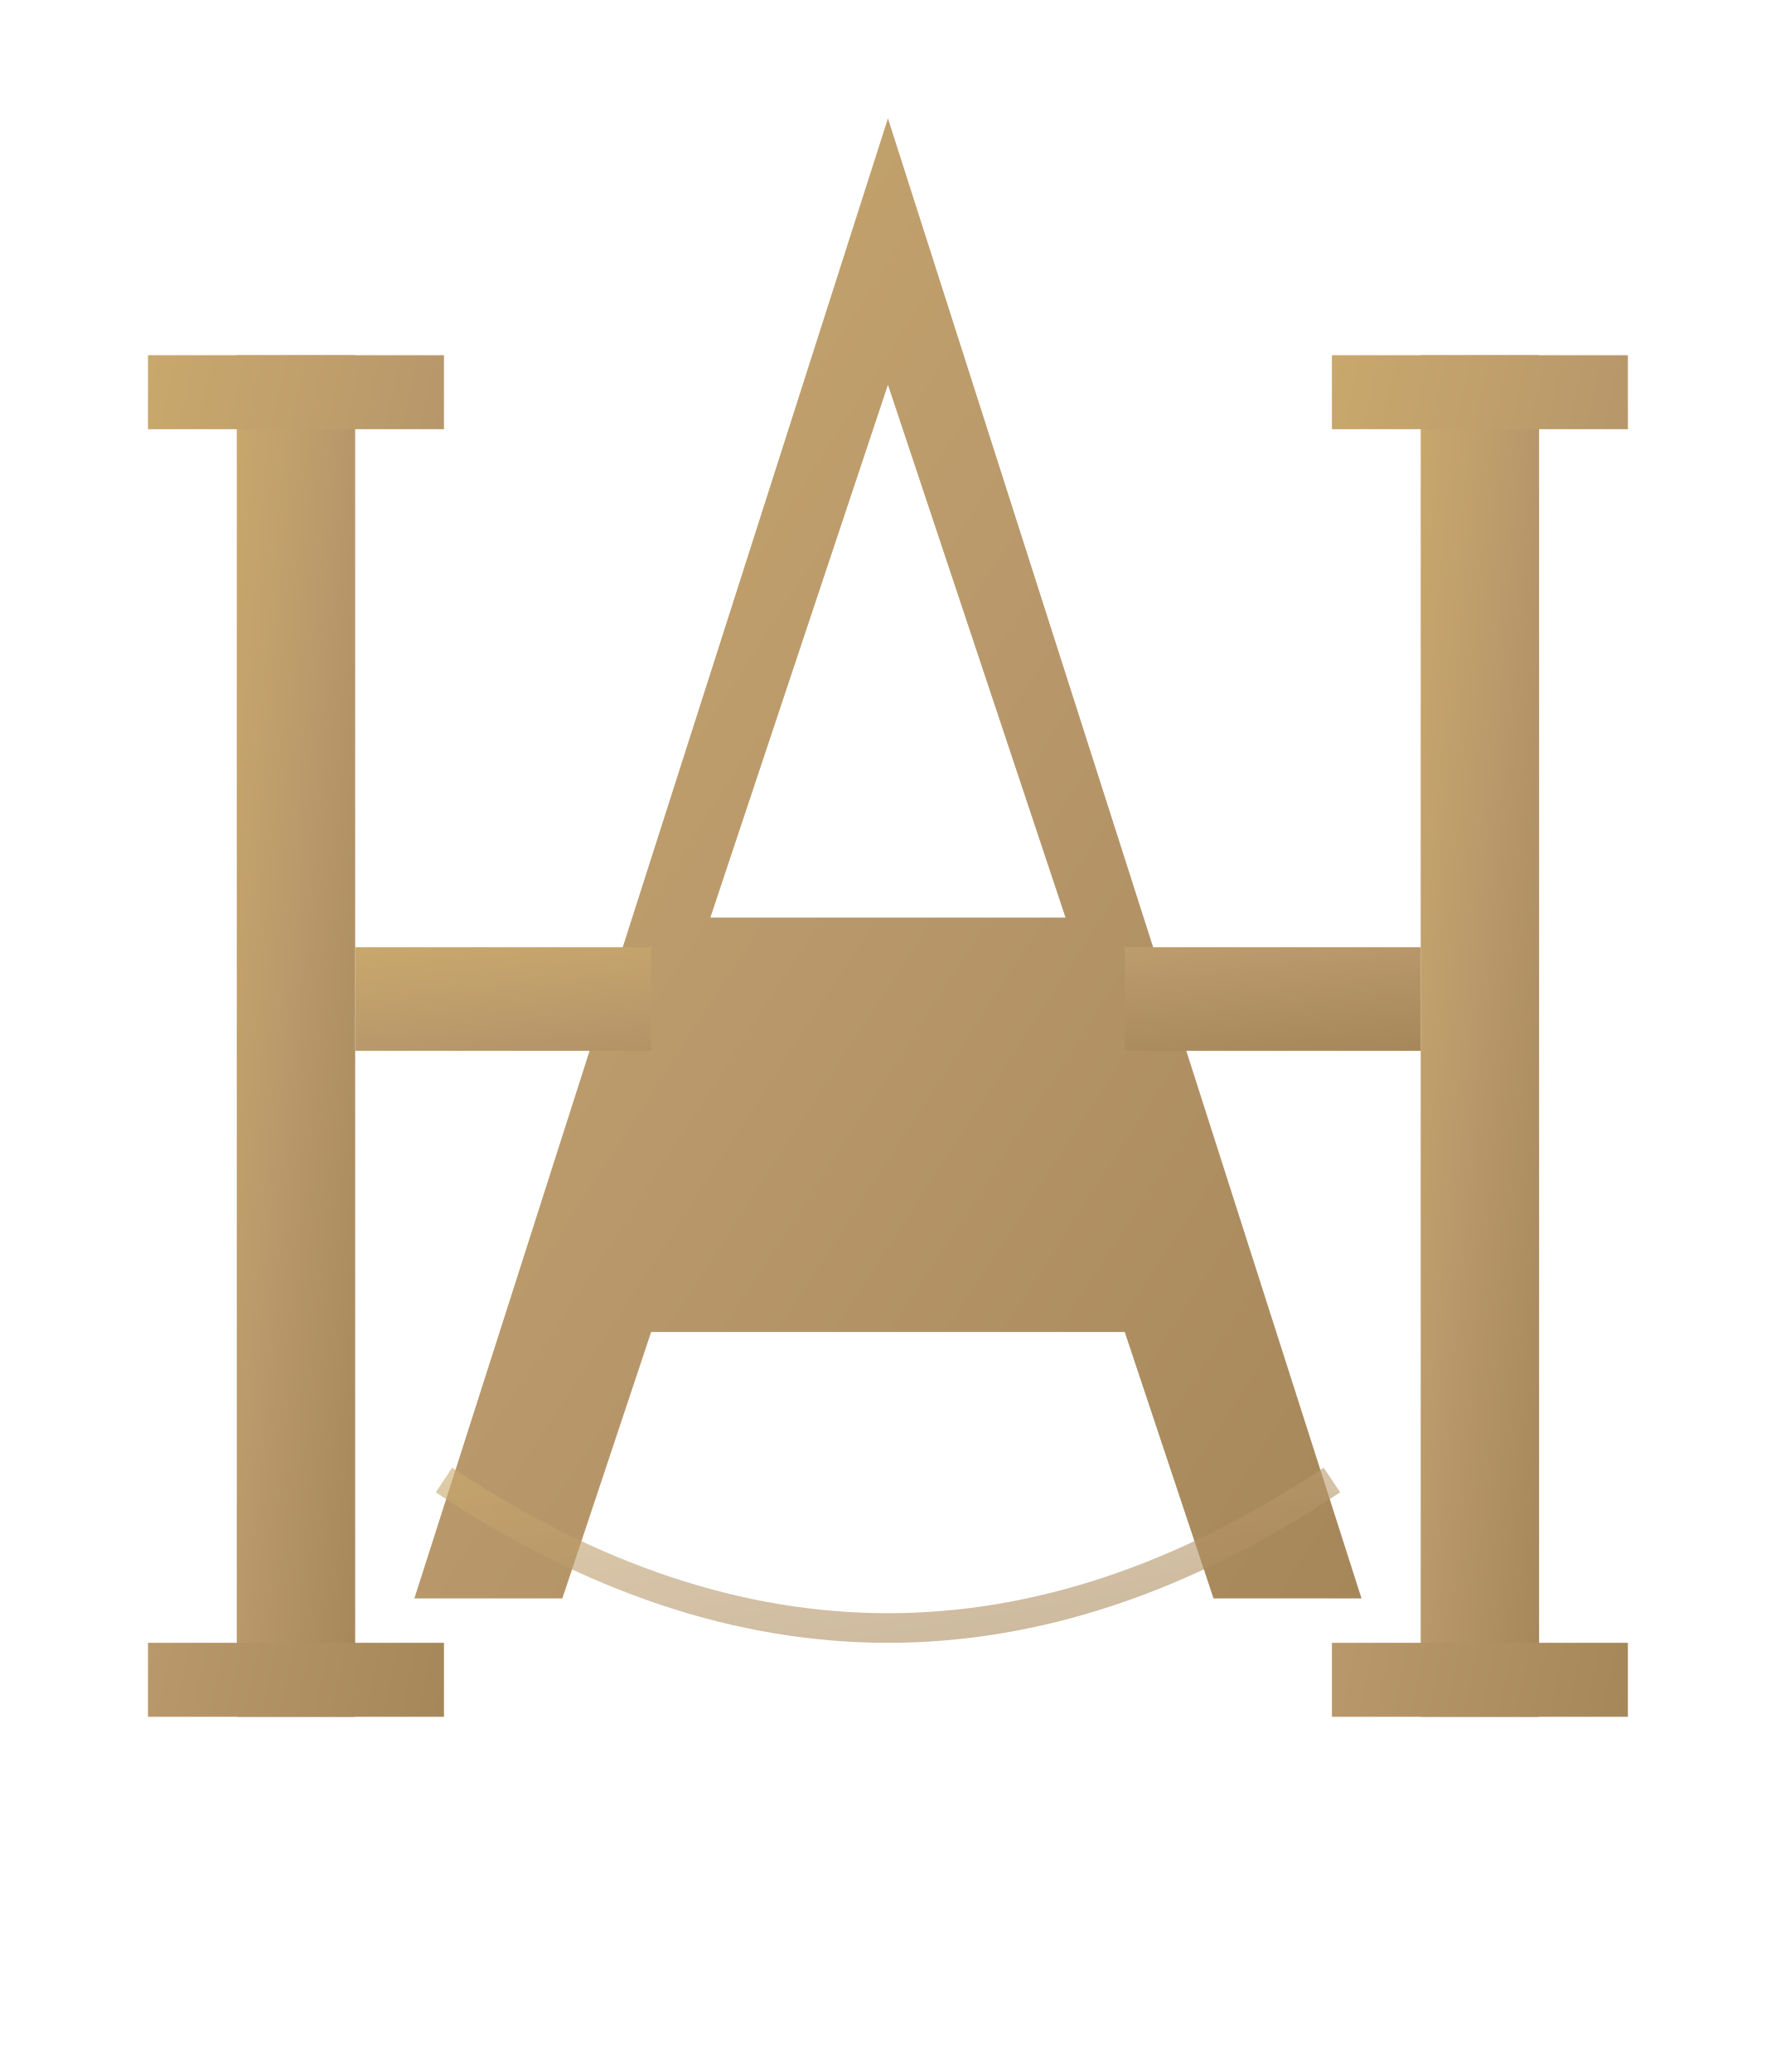
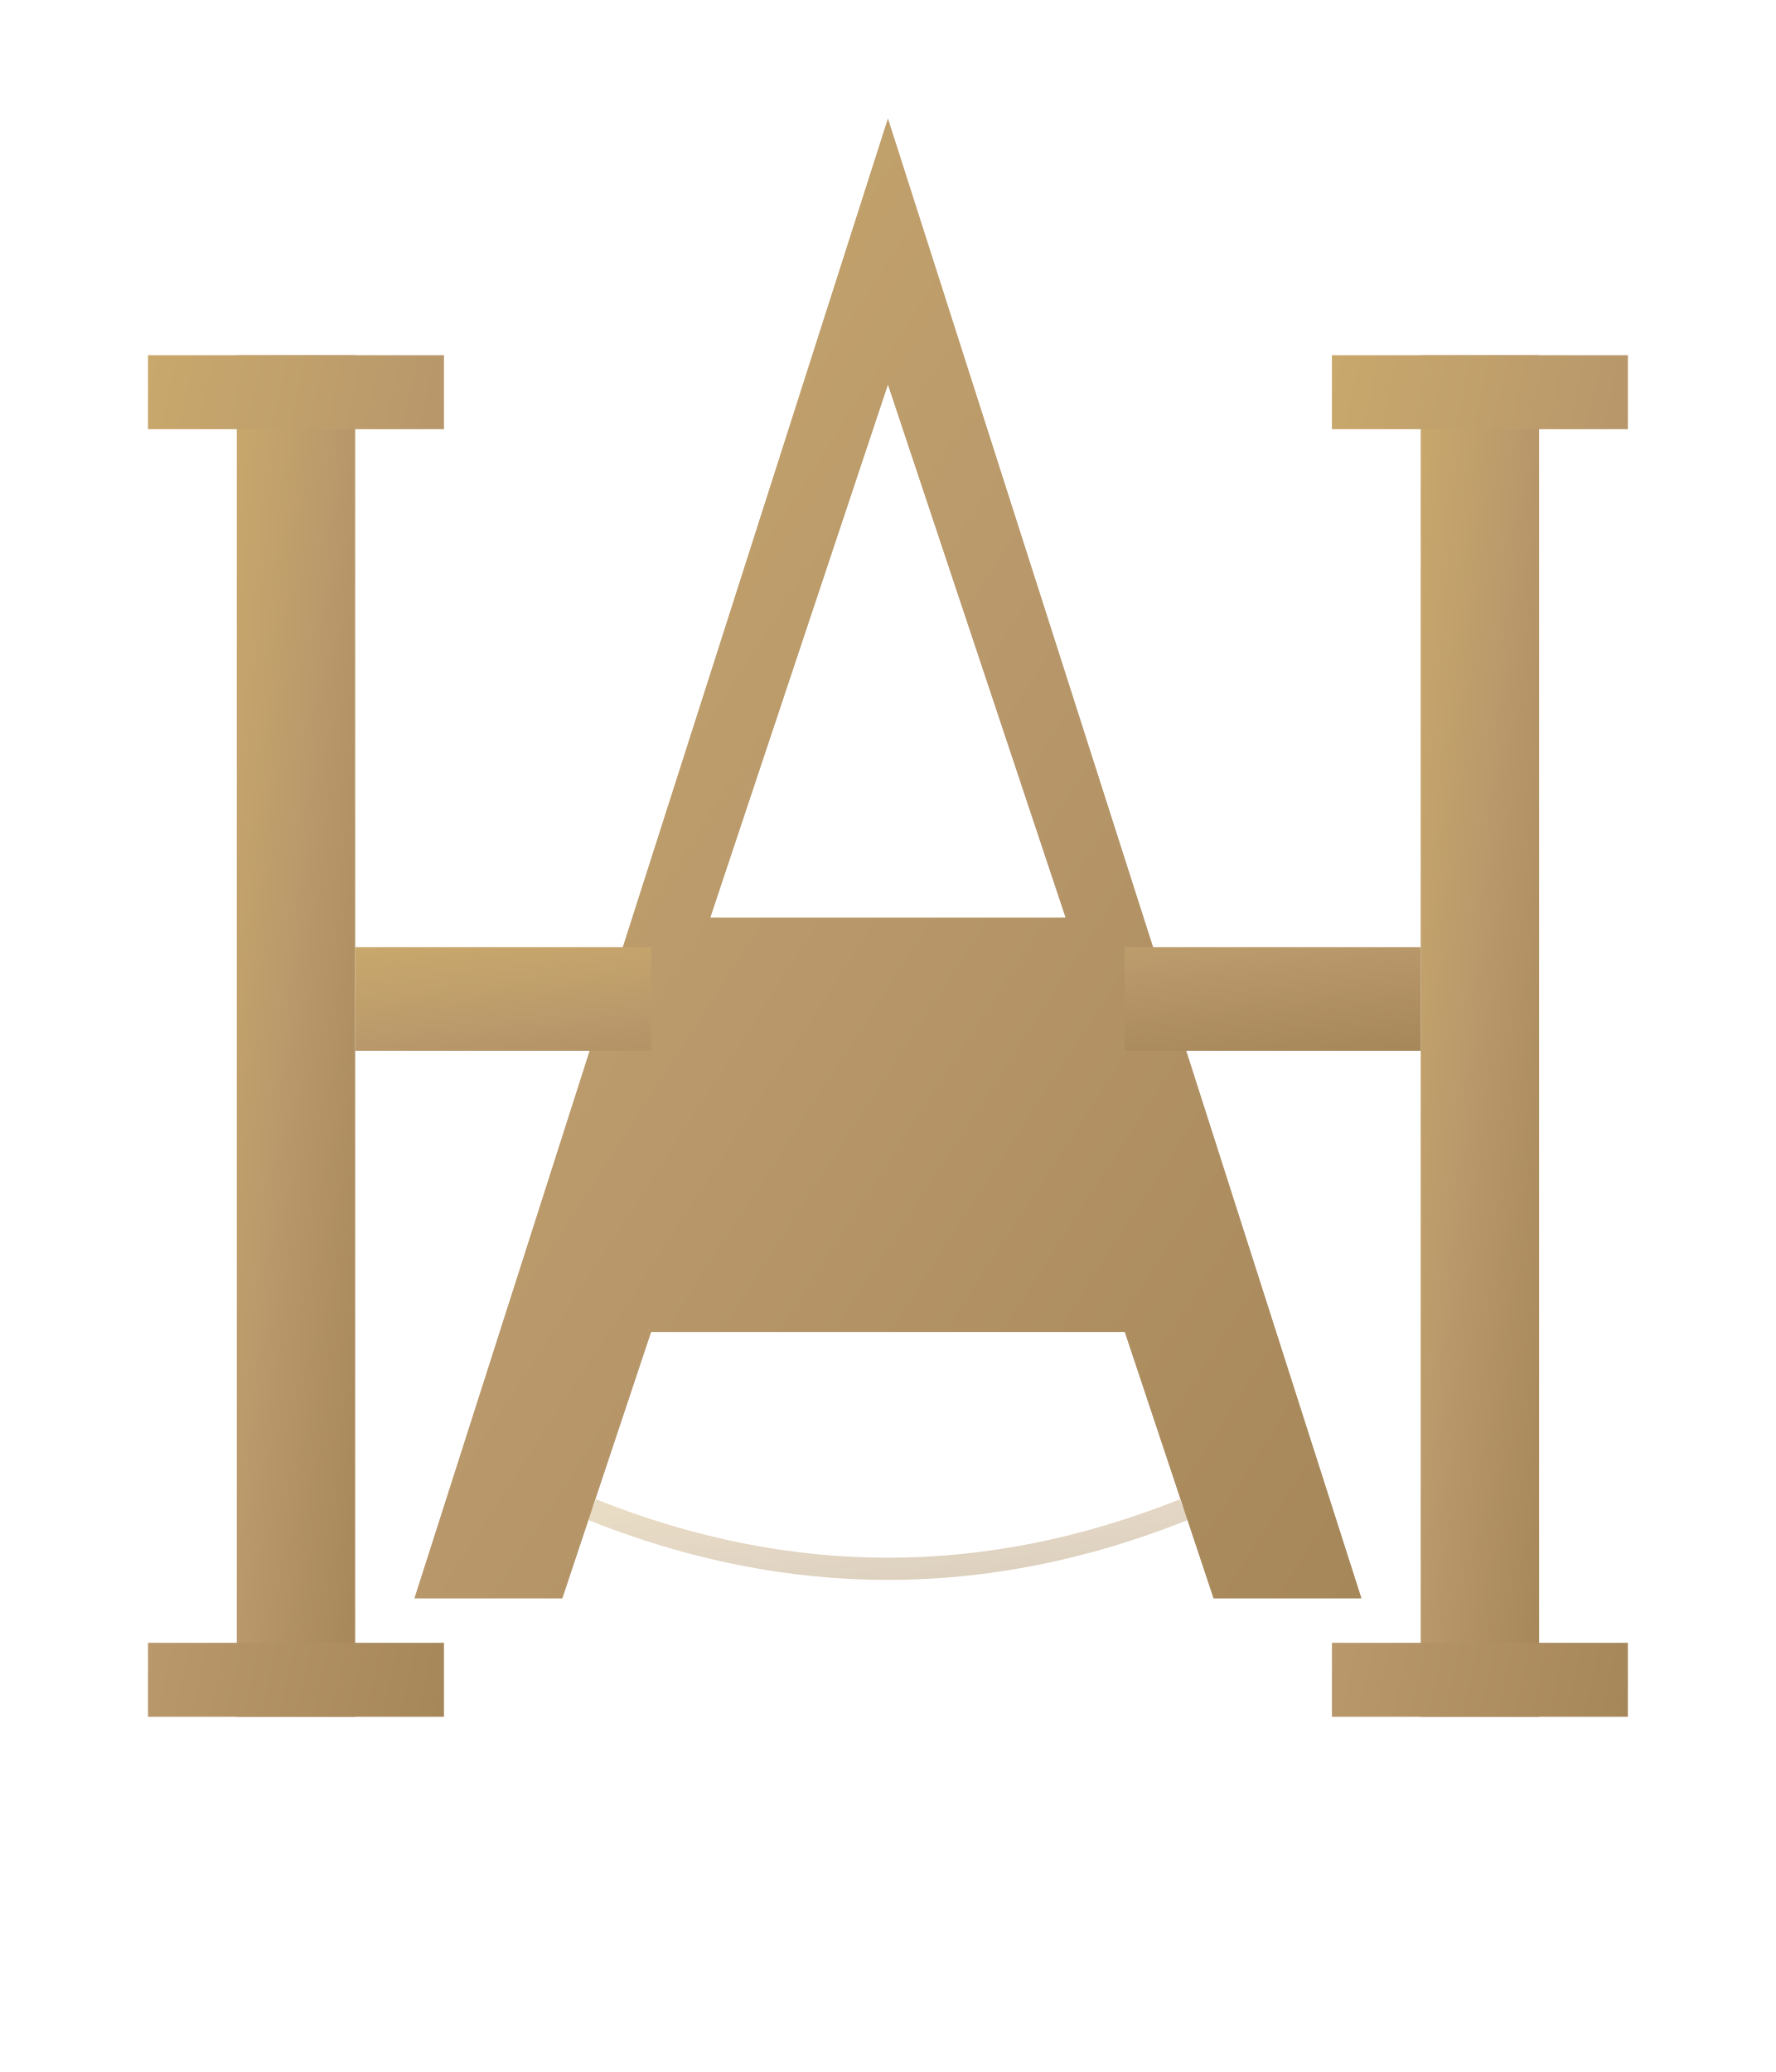
<svg xmlns="http://www.w3.org/2000/svg" viewBox="0 0 120 140" fill="none">
  <defs>
    <linearGradient id="gold" x1="0%" y1="0%" x2="100%" y2="100%">
      <stop offset="0%" stop-color="#C9A86C" />
      <stop offset="50%" stop-color="#B8986B" />
      <stop offset="100%" stop-color="#A6875A" />
    </linearGradient>
  </defs>
  <g fill="url(#gold)">
    <path d="M60 8L28 108h10l6-18h32l6 18h10L60 8zm0 18l12 36H48l12-36z" />
    <path d="M16 24h8v92h-8z" />
    <path d="M10 24h20v5H10zM10 111h20v5H10z" />
    <path d="M96 24h8v92h-8z" />
    <path d="M90 24h20v5H90zM90 111h20v5H90z" />
    <path d="M24 64h20v7H24zM76 64h20v7H76z" />
-     <path d="M30 100Q60 120 90 100" stroke="url(#gold)" stroke-width="2" fill="none" opacity="0.6" />
+     <path d="M40 102Q60 110 80 102" stroke="url(#gold)" stroke-width="1.5" fill="none" opacity="0.4" />
  </g>
</svg>
